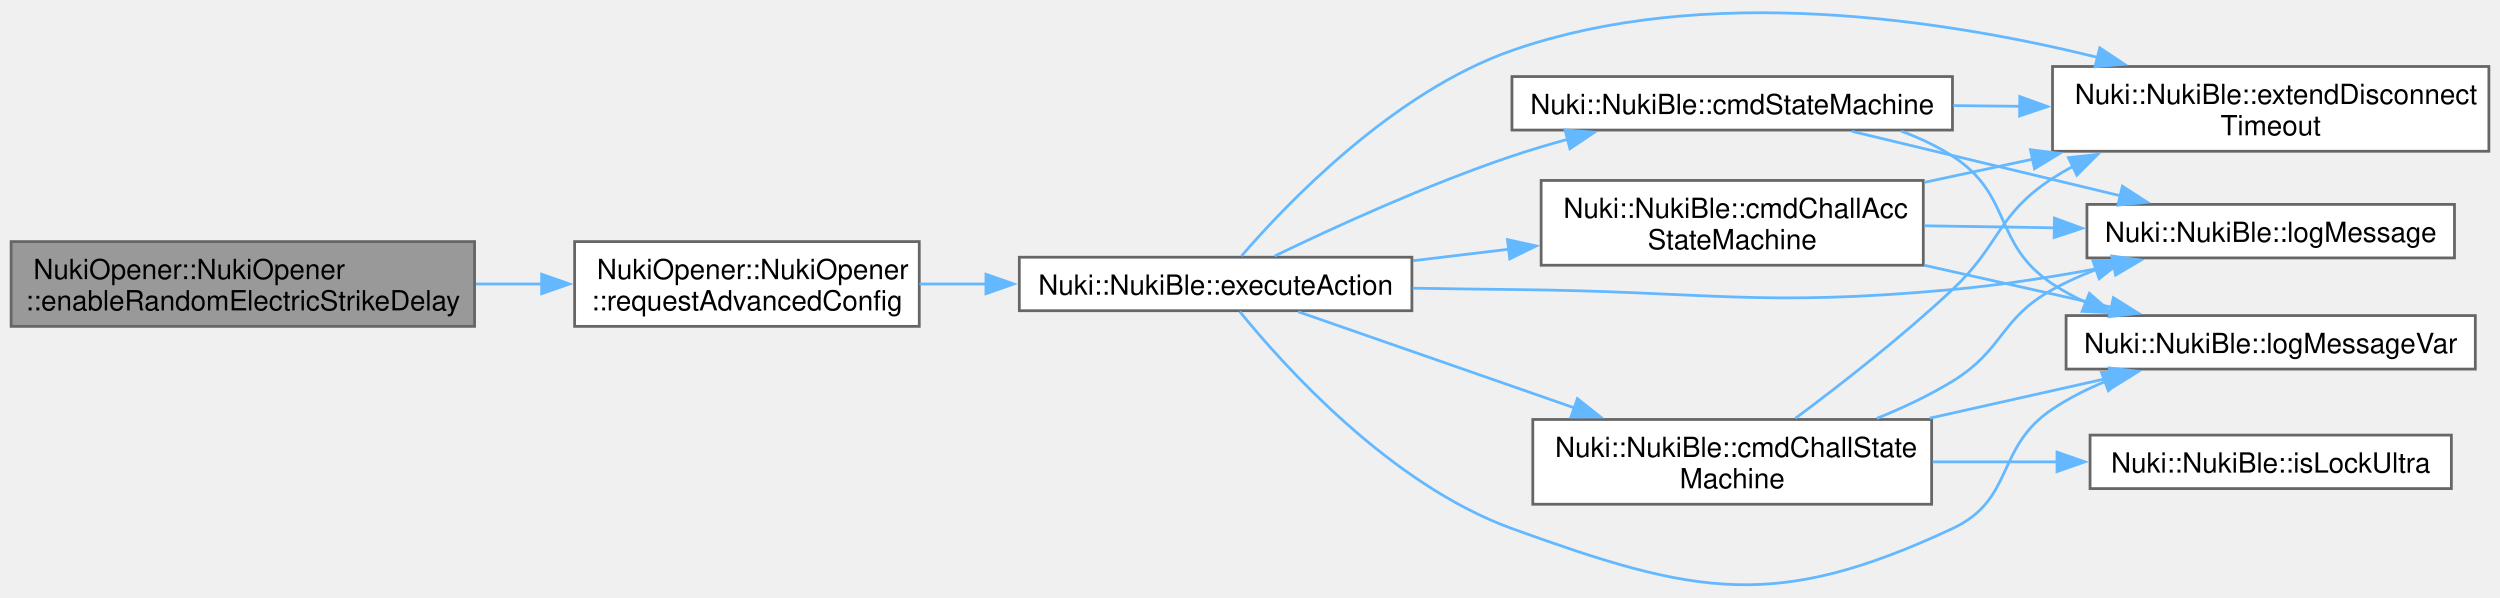
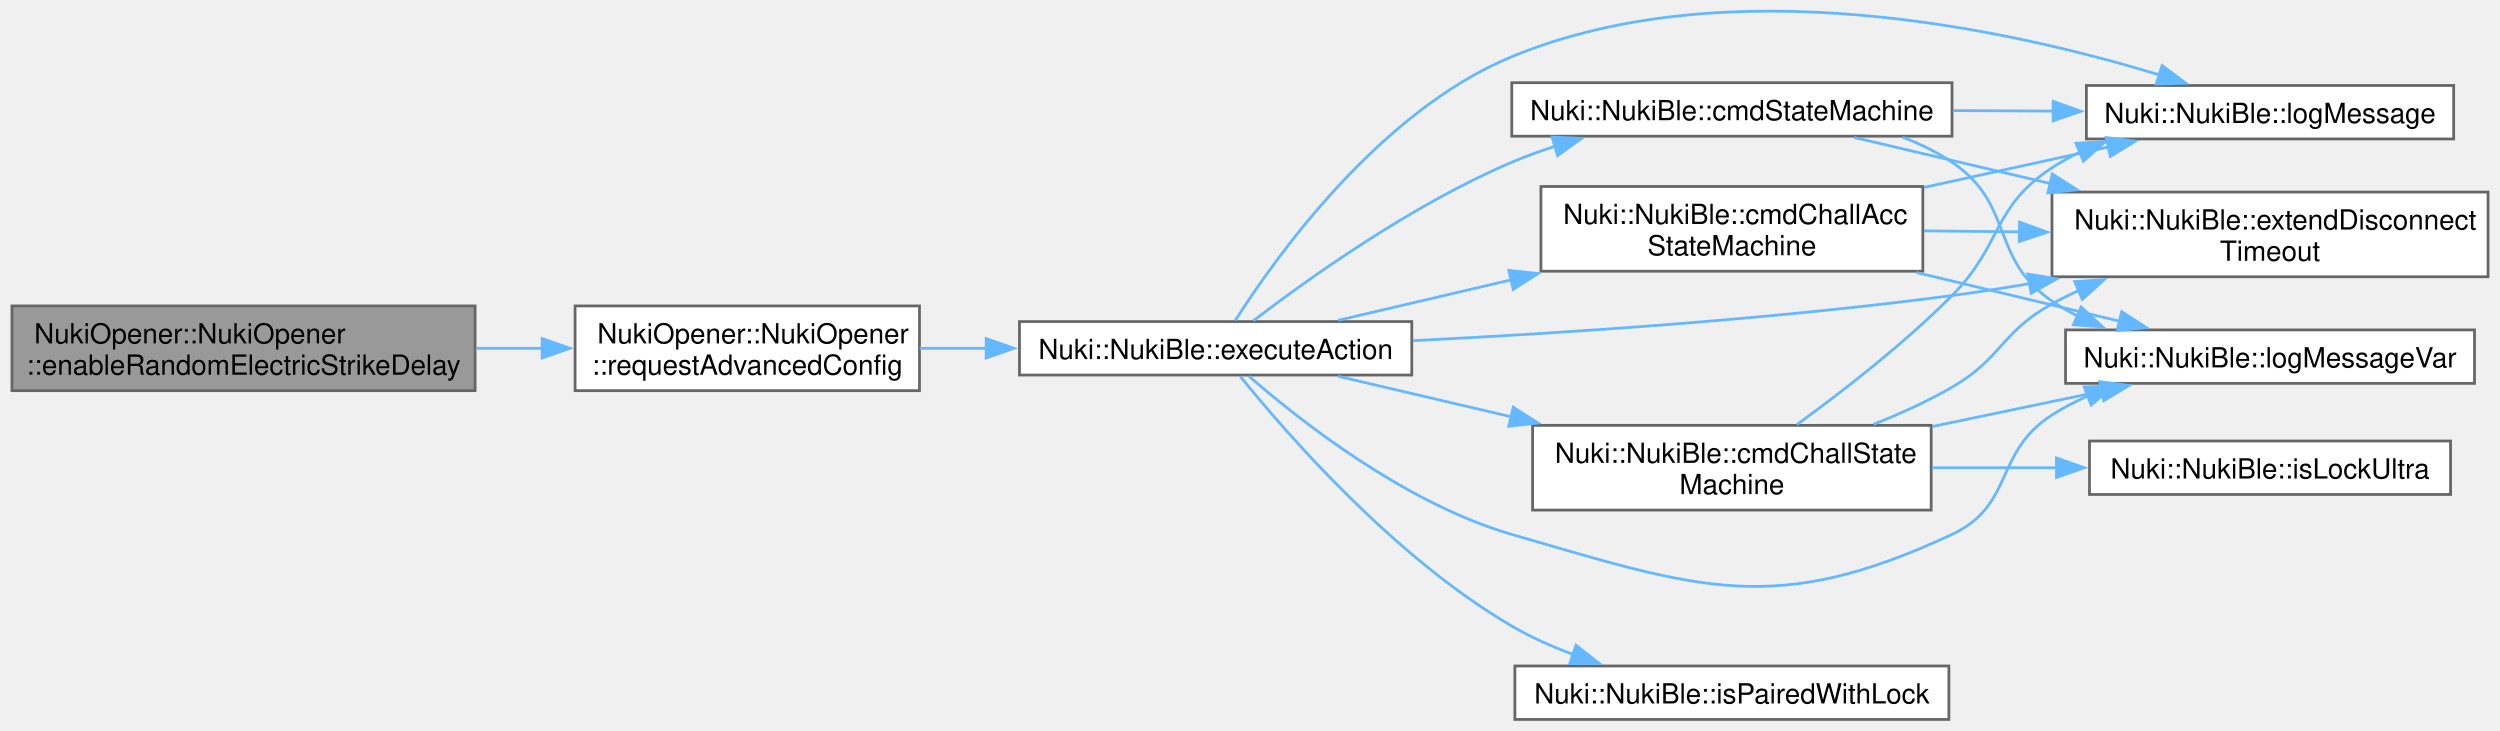
- <svg xmlns="http://www.w3.org/2000/svg" xmlns:xlink="http://www.w3.org/1999/xlink" width="900pt" height="215pt" viewBox="0.00 0.00 899.50 214.53">
-   <g id="graph0" class="graph" transform="scale(1 1) rotate(0) translate(4 210.53)">
+ <svg xmlns="http://www.w3.org/2000/svg" xmlns:xlink="http://www.w3.org/1999/xlink" width="900pt" height="263pt" viewBox="0.00 0.00 899.50 263.03">
+   <g id="graph0" class="graph" transform="scale(1 1) rotate(0) translate(4 259.03)">
    <g id="Node000001" class="node">
      <g id="a_Node000001">
        <a xlink:title="Gets the current config from the opener, updates the random electric strike delay parameter and sends...">
-           <polygon fill="#999999" stroke="#666666" points="166.75,-123.78 0,-123.78 0,-93.28 166.75,-93.28 166.75,-123.78" />
-           <text text-anchor="start" x="8" y="-110.28" font-family="Helvetica,sans-Serif" font-size="10.00">NukiOpener::NukiOpener</text>
-           <text text-anchor="middle" x="83.38" y="-99.03" font-family="Helvetica,sans-Serif" font-size="10.00">::enableRandomElectricStrikeDelay</text>
+           <polygon fill="#999999" stroke="#666666" points="166.75,-148.88 0,-148.88 0,-118.38 166.75,-118.38 166.75,-148.88" />
+           <text text-anchor="start" x="8" y="-135.38" font-family="Helvetica,sans-Serif" font-size="10.00">NukiOpener::NukiOpener</text>
+           <text text-anchor="middle" x="83.38" y="-124.12" font-family="Helvetica,sans-Serif" font-size="10.00">::enableRandomElectricStrikeDelay</text>
        </a>
      </g>
    </g>
    <g id="Node000002" class="node">
      <g id="a_Node000002">
        <a xlink:href="class_nuki_opener_1_1_nuki_opener.html#adf50e8b8e35409d8aa43de69c43535b5" target="_top" xlink:title="Requests advanced config from Opener via BLE.">
-           <polygon fill="white" stroke="#666666" points="326.75,-123.78 202.75,-123.78 202.75,-93.28 326.75,-93.28 326.75,-123.78" />
-           <text text-anchor="start" x="210.75" y="-110.28" font-family="Helvetica,sans-Serif" font-size="10.00">NukiOpener::NukiOpener</text>
-           <text text-anchor="middle" x="264.75" y="-99.03" font-family="Helvetica,sans-Serif" font-size="10.00">::requestAdvancedConfig</text>
+           <polygon fill="white" stroke="#666666" points="326.75,-148.88 202.75,-148.88 202.75,-118.38 326.75,-118.38 326.75,-148.88" />
+           <text text-anchor="start" x="210.75" y="-135.38" font-family="Helvetica,sans-Serif" font-size="10.00">NukiOpener::NukiOpener</text>
+           <text text-anchor="middle" x="264.75" y="-124.12" font-family="Helvetica,sans-Serif" font-size="10.00">::requestAdvancedConfig</text>
        </a>
      </g>
    </g>
    <g id="edge1_Node000001_Node000002" class="edge">
      <g id="a_edge1_Node000001_Node000002">
        <a xlink:title=" ">
-           <path fill="none" stroke="#63b8ff" d="M167.24,-108.53C175.19,-108.53 183.22,-108.53 191.07,-108.53" />
-           <polygon fill="#63b8ff" stroke="#63b8ff" points="190.89,-112.03 200.89,-108.53 190.89,-105.03 190.89,-112.03" />
+           <path fill="none" stroke="#63b8ff" d="M167.24,-133.62C175.19,-133.62 183.22,-133.62 191.07,-133.62" />
+           <polygon fill="#63b8ff" stroke="#63b8ff" points="190.89,-137.13 200.89,-133.63 190.89,-130.13 190.89,-137.13" />
        </a>
      </g>
    </g>
    <g id="Node000003" class="node">
      <g id="a_Node000003">
        <a xlink:href="class_nuki_1_1_nuki_ble.html#af1f1e299e8d97e053bba80e92ba285d6" target="_top" xlink:title=" ">
-           <polygon fill="white" stroke="#666666" points="504,-118.16 362.75,-118.16 362.75,-98.91 504,-98.91 504,-118.16" />
-           <text text-anchor="middle" x="433.38" y="-104.66" font-family="Helvetica,sans-Serif" font-size="10.00">Nuki::NukiBle::executeAction</text>
+           <polygon fill="white" stroke="#666666" points="504,-143.25 362.75,-143.25 362.75,-124 504,-124 504,-143.25" />
+           <text text-anchor="middle" x="433.38" y="-129.75" font-family="Helvetica,sans-Serif" font-size="10.00">Nuki::NukiBle::executeAction</text>
        </a>
      </g>
    </g>
    <g id="edge2_Node000002_Node000003" class="edge">
      <g id="a_edge2_Node000002_Node000003">
        <a xlink:title=" ">
-           <path fill="none" stroke="#63b8ff" d="M326.85,-108.53C334.68,-108.53 342.79,-108.53 350.87,-108.53" />
-           <polygon fill="#63b8ff" stroke="#63b8ff" points="350.75,-112.03 360.75,-108.53 350.75,-105.03 350.75,-112.03" />
+           <path fill="none" stroke="#63b8ff" d="M326.85,-133.62C334.68,-133.62 342.79,-133.62 350.87,-133.62" />
+           <polygon fill="#63b8ff" stroke="#63b8ff" points="350.75,-137.13 360.75,-133.63 350.75,-130.13 350.75,-137.13" />
        </a>
      </g>
    </g>
    <g id="Node000004" class="node">
      <g id="a_Node000004">
        <a xlink:href="class_nuki_1_1_nuki_ble.html#ada0f3beebd95d35c122e25dd3f9eb886" target="_top" xlink:title=" ">
-           <polygon fill="white" stroke="#666666" points="688,-145.78 550.5,-145.78 550.5,-115.28 688,-115.28 688,-145.78" />
-           <text text-anchor="start" x="558.5" y="-132.28" font-family="Helvetica,sans-Serif" font-size="10.00">Nuki::NukiBle::cmdChallAcc</text>
-           <text text-anchor="middle" x="619.25" y="-121.03" font-family="Helvetica,sans-Serif" font-size="10.00">StateMachine</text>
+           <polygon fill="white" stroke="#666666" points="688,-191.88 550.5,-191.88 550.5,-161.38 688,-161.38 688,-191.88" />
+           <text text-anchor="start" x="558.5" y="-178.38" font-family="Helvetica,sans-Serif" font-size="10.00">Nuki::NukiBle::cmdChallAcc</text>
+           <text text-anchor="middle" x="619.25" y="-167.12" font-family="Helvetica,sans-Serif" font-size="10.00">StateMachine</text>
        </a>
      </g>
    </g>
    <g id="edge3_Node000003_Node000004" class="edge">
      <g id="a_edge3_Node000003_Node000004">
        <a xlink:title=" ">
-           <path fill="none" stroke="#63b8ff" d="M504.41,-116.91C515.68,-118.26 527.41,-119.66 538.88,-121.04" />
-           <polygon fill="#63b8ff" stroke="#63b8ff" points="538.38,-124.5 548.72,-122.21 539.21,-117.55 538.38,-124.5" />
+           <path fill="none" stroke="#63b8ff" d="M477.49,-143.71C496.11,-148.06 518.49,-153.3 539.88,-158.3" />
+           <polygon fill="#63b8ff" stroke="#63b8ff" points="538.93,-161.67 549.47,-160.54 540.53,-154.85 538.93,-161.67" />
        </a>
      </g>
    </g>
    <g id="Node000005" class="node">
      <g id="a_Node000005">
        <a xlink:href="class_nuki_1_1_nuki_ble.html#a6e8fca90c04249660dce6cb993eb4495" target="_top" xlink:title=" ">
-           <polygon fill="white" stroke="#666666" points="891.5,-186.78 734.5,-186.78 734.5,-156.28 891.5,-156.28 891.5,-186.78" />
-           <text text-anchor="start" x="742.5" y="-173.28" font-family="Helvetica,sans-Serif" font-size="10.00">Nuki::NukiBle::extendDisconnect</text>
-           <text text-anchor="middle" x="813" y="-162.03" font-family="Helvetica,sans-Serif" font-size="10.00">Timeout</text>
+           <polygon fill="white" stroke="#666666" points="891.5,-189.88 734.5,-189.88 734.5,-159.38 891.5,-159.38 891.5,-189.88" />
+           <text text-anchor="start" x="742.5" y="-176.38" font-family="Helvetica,sans-Serif" font-size="10.00">Nuki::NukiBle::extendDisconnect</text>
+           <text text-anchor="middle" x="813" y="-165.12" font-family="Helvetica,sans-Serif" font-size="10.00">Timeout</text>
        </a>
      </g>
    </g>
    <g id="edge16_Node000003_Node000005" class="edge">
      <g id="a_edge16_Node000003_Node000005">
        <a xlink:title=" ">
-           <path fill="none" stroke="#63b8ff" d="M442.66,-118.58C458.95,-137.45 497.31,-177.63 540,-192.53 609.38,-216.76 694.57,-203.9 750.93,-190.02" />
-           <polygon fill="#63b8ff" stroke="#63b8ff" points="751.51,-193.48 760.33,-187.61 749.78,-186.7 751.51,-193.48" />
+           <path fill="none" stroke="#63b8ff" d="M504.4,-136.38C557.77,-139.03 632.98,-143.95 698.5,-152.62 707.65,-153.84 717.18,-155.32 726.65,-156.95" />
+           <polygon fill="#63b8ff" stroke="#63b8ff" points="725.78,-160.35 736.23,-158.64 727,-153.45 725.78,-160.35" />
        </a>
      </g>
    </g>
    <g id="Node000006" class="node">
      <g id="a_Node000006">
        <a xlink:href="class_nuki_1_1_nuki_ble.html#ac7ce691d9c3e586474655d1663eb2e20" target="_top" xlink:title=" ">
-           <polygon fill="white" stroke="#666666" points="879.12,-137.16 746.88,-137.16 746.88,-117.91 879.12,-117.91 879.12,-137.16" />
-           <text text-anchor="middle" x="813" y="-123.66" font-family="Helvetica,sans-Serif" font-size="10.00">Nuki::NukiBle::logMessage</text>
-         </a>
-       </g>
-     </g>
-     <g id="edge17_Node000003_Node000006" class="edge">
-       <g id="a_edge17_Node000003_Node000006">
-         <a xlink:title=" ">
-           <path fill="none" stroke="#63b8ff" d="M504.26,-107.02C516.18,-106.82 528.45,-106.64 540,-106.53 610.44,-105.87 628.35,-100.1 698.5,-106.53 717.59,-108.28 738.26,-111.66 756.66,-115.2" />
-           <polygon fill="#63b8ff" stroke="#63b8ff" points="755.82,-118.6 766.31,-117.12 757.18,-111.73 755.82,-118.6" />
+           <polygon fill="white" stroke="#666666" points="879.12,-228.25 746.88,-228.25 746.88,-209 879.12,-209 879.12,-228.25" />
+           <text text-anchor="middle" x="813" y="-214.75" font-family="Helvetica,sans-Serif" font-size="10.00">Nuki::NukiBle::logMessage</text>
+         </a>
+       </g>
+     </g>
+     <g id="edge18_Node000003_Node000006" class="edge">
+       <g id="a_edge18_Node000003_Node000006">
+         <a xlink:title=" ">
+           <path fill="none" stroke="#63b8ff" d="M440.46,-143.67C454.62,-165.91 492.19,-218.91 540,-238.62 617.85,-270.74 718.81,-248.58 773.2,-232.06" />
+           <polygon fill="#63b8ff" stroke="#63b8ff" points="774.14,-235.43 782.63,-229.09 772.04,-228.75 774.14,-235.43" />
        </a>
      </g>
    </g>
    <g id="Node000007" class="node">
      <g id="a_Node000007">
        <a xlink:href="class_nuki_1_1_nuki_ble.html#af3650133f46aeca48a5f01b95d23ab71" target="_top" xlink:title=" ">
-           <polygon fill="white" stroke="#666666" points="886.62,-97.16 739.38,-97.16 739.38,-77.91 886.62,-77.91 886.62,-97.16" />
-           <text text-anchor="middle" x="813" y="-83.66" font-family="Helvetica,sans-Serif" font-size="10.00">Nuki::NukiBle::logMessageVar</text>
-         </a>
-       </g>
-     </g>
-     <g id="edge18_Node000003_Node000007" class="edge">
-       <g id="a_edge18_Node000003_Node000007">
-         <a xlink:title=" ">
-           <path fill="none" stroke="#63b8ff" d="M442.05,-98.62C457.86,-79.14 496.24,-36.37 540,-20.53 606.24,3.44 634.67,9.27 698.5,-20.53 721.08,-31.08 713.75,-49.73 734.5,-63.53 740.35,-67.42 746.86,-70.71 753.55,-73.48" />
-           <polygon fill="#63b8ff" stroke="#63b8ff" points="752.14,-76.69 762.74,-76.89 754.58,-70.13 752.14,-76.69" />
+           <polygon fill="white" stroke="#666666" points="886.62,-140.25 739.38,-140.25 739.38,-121 886.62,-121 886.62,-140.25" />
+           <text text-anchor="middle" x="813" y="-126.75" font-family="Helvetica,sans-Serif" font-size="10.00">Nuki::NukiBle::logMessageVar</text>
+         </a>
+       </g>
+     </g>
+     <g id="edge19_Node000003_Node000007" class="edge">
+       <g id="a_edge19_Node000003_Node000007">
+         <a xlink:title=" ">
+           <path fill="none" stroke="#63b8ff" d="M445.34,-123.61C463.44,-107.83 501.42,-77.83 540,-66.62 607.65,-46.98 634.67,-36.82 698.5,-66.62 721.08,-77.17 713.51,-96.19 734.5,-109.62 738.53,-112.2 742.87,-114.47 747.37,-116.46" />
+           <polygon fill="#63b8ff" stroke="#63b8ff" points="746.07,-119.71 756.66,-120.06 748.61,-113.18 746.07,-119.71" />
        </a>
      </g>
    </g>
    <g id="Node000008" class="node">
      <g id="a_Node000008">
        <a xlink:href="class_nuki_1_1_nuki_ble.html#a59169a9f492793762e3c6ba39b611b07" target="_top" xlink:title=" ">
-           <polygon fill="white" stroke="#666666" points="691,-59.78 547.5,-59.78 547.5,-29.28 691,-29.28 691,-59.78" />
-           <text text-anchor="start" x="555.5" y="-46.28" font-family="Helvetica,sans-Serif" font-size="10.00">Nuki::NukiBle::cmdChallState</text>
-           <text text-anchor="middle" x="619.25" y="-35.03" font-family="Helvetica,sans-Serif" font-size="10.00">Machine</text>
+           <polygon fill="white" stroke="#666666" points="691,-105.88 547.5,-105.88 547.5,-75.38 691,-75.38 691,-105.88" />
+           <text text-anchor="start" x="555.5" y="-92.38" font-family="Helvetica,sans-Serif" font-size="10.00">Nuki::NukiBle::cmdChallState</text>
+           <text text-anchor="middle" x="619.25" y="-81.12" font-family="Helvetica,sans-Serif" font-size="10.00">Machine</text>
        </a>
      </g>
    </g>
    <g id="edge7_Node000003_Node000008" class="edge">
      <g id="a_edge7_Node000003_Node000008">
        <a xlink:title=" ">
-           <path fill="none" stroke="#63b8ff" d="M463.11,-98.53C489.6,-89.31 529.68,-75.36 562.46,-63.95" />
-           <polygon fill="#63b8ff" stroke="#63b8ff" points="563.55,-67.28 571.84,-60.69 561.24,-60.67 563.55,-67.28" />
+           <path fill="none" stroke="#63b8ff" d="M477.49,-123.54C496.11,-119.19 518.49,-113.95 539.88,-108.95" />
+           <polygon fill="#63b8ff" stroke="#63b8ff" points="540.53,-112.4 549.47,-106.71 538.93,-105.58 540.53,-112.4" />
        </a>
      </g>
    </g>
    <g id="Node000010" class="node">
      <g id="a_Node000010">
        <a xlink:href="class_nuki_1_1_nuki_ble.html#ad135bb1455665decfddff67772c1d411" target="_top" xlink:title=" ">
-           <polygon fill="white" stroke="#666666" points="698.5,-183.16 540,-183.16 540,-163.91 698.5,-163.91 698.5,-183.16" />
-           <text text-anchor="middle" x="619.25" y="-169.66" font-family="Helvetica,sans-Serif" font-size="10.00">Nuki::NukiBle::cmdStateMachine</text>
+           <polygon fill="white" stroke="#666666" points="698.5,-229.25 540,-229.25 540,-210 698.5,-210 698.5,-229.25" />
+           <text text-anchor="middle" x="619.25" y="-215.75" font-family="Helvetica,sans-Serif" font-size="10.00">Nuki::NukiBle::cmdStateMachine</text>
        </a>
      </g>
    </g>
    <g id="edge12_Node000003_Node000010" class="edge">
      <g id="a_edge12_Node000003_Node000010">
        <a xlink:title=" ">
-           <path fill="none" stroke="#63b8ff" d="M454.61,-118.59C475.57,-128.72 509.48,-144.27 540,-154.53 546.52,-156.73 553.43,-158.78 560.33,-160.66" />
-           <polygon fill="#63b8ff" stroke="#63b8ff" points="559.09,-163.96 569.65,-163.1 560.86,-157.19 559.09,-163.96" />
+           <path fill="none" stroke="#63b8ff" d="M446.95,-143.55C466,-158.13 503.82,-185.26 540,-200.62 544.97,-202.73 550.21,-204.64 555.54,-206.35" />
+           <polygon fill="#63b8ff" stroke="#63b8ff" points="554.51,-209.7 565.09,-209.18 556.49,-202.99 554.51,-209.7" />
+         </a>
+       </g>
+     </g>
+     <g id="Node000011" class="node">
+       <g id="a_Node000011">
+         <a xlink:href="class_nuki_1_1_nuki_ble.html#a050f54fbfcea03dc5238e8c66a7e89ca" target="_top" xlink:title="Returns pairing state (if credentials are stored or not)">
+           <polygon fill="white" stroke="#666666" points="697.38,-19.25 541.12,-19.25 541.12,0 697.38,0 697.38,-19.25" />
+           <text text-anchor="middle" x="619.25" y="-5.75" font-family="Helvetica,sans-Serif" font-size="10.00">Nuki::NukiBle::isPairedWithLock</text>
+         </a>
+       </g>
+     </g>
+     <g id="edge17_Node000003_Node000011" class="edge">
+       <g id="a_edge17_Node000003_Node000011">
+         <a xlink:title=" ">
+           <path fill="none" stroke="#63b8ff" d="M442.26,-123.52C458.44,-103.47 497.46,-58.43 540,-33.62 546.84,-29.64 554.41,-26.25 562.07,-23.38" />
+           <polygon fill="#63b8ff" stroke="#63b8ff" points="563.13,-26.72 571.46,-20.17 560.87,-20.1 563.13,-26.72" />
        </a>
      </g>
    </g>
    <g id="edge4_Node000004_Node000005" class="edge">
      <g id="a_edge4_Node000004_Node000005">
        <a xlink:title=" ">
-           <path fill="none" stroke="#63b8ff" d="M688.39,-145.1C701.09,-147.82 714.5,-150.69 727.62,-153.49" />
-           <polygon fill="#63b8ff" stroke="#63b8ff" points="726.56,-156.84 737.07,-155.51 728.02,-150 726.56,-156.84" />
+           <path fill="none" stroke="#63b8ff" d="M688.39,-175.91C699.54,-175.8 711.22,-175.68 722.78,-175.56" />
+           <polygon fill="#63b8ff" stroke="#63b8ff" points="722.8,-179.06 732.76,-175.45 722.72,-172.06 722.8,-179.06" />
        </a>
      </g>
    </g>
    <g id="edge5_Node000004_Node000006" class="edge">
      <g id="a_edge5_Node000004_Node000006">
        <a xlink:title=" ">
-           <path fill="none" stroke="#63b8ff" d="M688.39,-129.47C703.64,-129.23 719.91,-128.97 735.47,-128.73" />
-           <polygon fill="#63b8ff" stroke="#63b8ff" points="735.19,-132.24 745.13,-128.58 735.08,-125.24 735.19,-132.24" />
+           <path fill="none" stroke="#63b8ff" d="M688.39,-191.55C710.2,-196.33 734.1,-201.56 755.03,-206.15" />
+           <polygon fill="#63b8ff" stroke="#63b8ff" points="754,-209.5 764.51,-208.22 755.49,-202.67 754,-209.5" />
        </a>
      </g>
    </g>
    <g id="edge6_Node000004_Node000007" class="edge">
      <g id="a_edge6_Node000004_Node000007">
        <a xlink:title=" ">
-           <path fill="none" stroke="#63b8ff" d="M688.39,-115.25C710.48,-110.3 734.7,-104.87 755.82,-100.13" />
-           <polygon fill="#63b8ff" stroke="#63b8ff" points="756.4,-103.59 765.39,-97.99 754.86,-96.76 756.4,-103.59" />
+           <path fill="none" stroke="#63b8ff" d="M685.7,-160.92C709.56,-155.2 736.21,-148.81 758.86,-143.37" />
+           <polygon fill="#63b8ff" stroke="#63b8ff" points="759.59,-146.8 768.5,-141.06 757.96,-139.99 759.59,-146.8" />
        </a>
      </g>
    </g>
    <g id="edge8_Node000008_Node000005" class="edge">
      <g id="a_edge8_Node000008_Node000005">
        <a xlink:title=" ">
-           <path fill="none" stroke="#63b8ff" d="M641.97,-60.19C658.13,-72.21 680.43,-89.57 698.5,-106.53 715.93,-122.91 714.43,-133.53 734.5,-146.53 736.89,-148.08 739.38,-149.54 741.94,-150.91" />
-           <polygon fill="#63b8ff" stroke="#63b8ff" points="740.23,-153.97 750.76,-155.15 743.26,-147.66 740.23,-153.97" />
+           <path fill="none" stroke="#63b8ff" d="M670.25,-106.26C679.9,-110.07 689.72,-114.54 698.5,-119.62 716.52,-130.06 716.26,-139.58 734.5,-149.62 737.66,-151.36 740.96,-153 744.33,-154.55" />
+           <polygon fill="#63b8ff" stroke="#63b8ff" points="742.68,-157.65 753.26,-158.31 745.4,-151.2 742.68,-157.65" />
        </a>
      </g>
    </g>
    <g id="edge10_Node000008_Node000006" class="edge">
      <g id="a_edge10_Node000008_Node000006">
        <a xlink:title=" ">
-           <path fill="none" stroke="#63b8ff" d="M671.27,-60.17C680.63,-63.94 690.09,-68.4 698.5,-73.53 717.02,-84.85 715.49,-96.06 734.5,-106.53 739.49,-109.28 744.85,-111.68 750.35,-113.78" />
-           <polygon fill="#63b8ff" stroke="#63b8ff" points="749,-117.02 759.59,-116.97 751.28,-110.4 749,-117.02" />
+           <path fill="none" stroke="#63b8ff" d="M642.66,-106.17C658.97,-118 681.15,-135.17 698.5,-152.62 716.8,-171.04 712.78,-184.41 734.5,-198.62 737.74,-200.74 741.19,-202.64 744.76,-204.33" />
+           <polygon fill="#63b8ff" stroke="#63b8ff" points="743.14,-207.45 753.72,-208.02 745.8,-200.98 743.14,-207.45" />
        </a>
      </g>
    </g>
    <g id="edge11_Node000008_Node000007" class="edge">
      <g id="a_edge11_Node000008_Node000007">
        <a xlink:title=" ">
-           <path fill="none" stroke="#63b8ff" d="M690.29,-60.24C711.86,-65.08 735.32,-70.34 755.84,-74.94" />
-           <polygon fill="#63b8ff" stroke="#63b8ff" points="754.9,-78.32 765.42,-77.09 756.43,-71.49 754.9,-78.32" />
+           <path fill="none" stroke="#63b8ff" d="M691.38,-105.46C711.51,-109.66 733.21,-114.19 752.58,-118.23" />
+           <polygon fill="#63b8ff" stroke="#63b8ff" points="751.7,-121.62 762.2,-120.24 753.13,-114.77 751.7,-121.62" />
        </a>
      </g>
    </g>
    <g id="Node000009" class="node">
      <g id="a_Node000009">
        <a xlink:href="class_nuki_1_1_nuki_ble.html#a25207bb564a4b54b8dd8c872177b53a7" target="_top" xlink:title="Returns if BLE is pairing/paired/connected with a Smart Lock Ultra.">
-           <polygon fill="white" stroke="#666666" points="878,-54.16 748,-54.16 748,-34.91 878,-34.91 878,-54.16" />
-           <text text-anchor="middle" x="813" y="-40.66" font-family="Helvetica,sans-Serif" font-size="10.00">Nuki::NukiBle::isLockUltra</text>
+           <polygon fill="white" stroke="#666666" points="878,-100.25 748,-100.25 748,-81 878,-81 878,-100.25" />
+           <text text-anchor="middle" x="813" y="-86.75" font-family="Helvetica,sans-Serif" font-size="10.00">Nuki::NukiBle::isLockUltra</text>
        </a>
      </g>
    </g>
    <g id="edge9_Node000008_Node000009" class="edge">
      <g id="a_edge9_Node000008_Node000009">
        <a xlink:title=" ">
-           <path fill="none" stroke="#63b8ff" d="M691.38,-44.53C706.07,-44.53 721.6,-44.53 736.44,-44.53" />
-           <polygon fill="#63b8ff" stroke="#63b8ff" points="736.12,-48.03 746.12,-44.53 736.12,-41.03 736.12,-48.03" />
+           <path fill="none" stroke="#63b8ff" d="M691.38,-90.62C706.07,-90.62 721.6,-90.62 736.44,-90.62" />
+           <polygon fill="#63b8ff" stroke="#63b8ff" points="736.12,-94.13 746.12,-90.63 736.12,-87.13 736.12,-94.13" />
        </a>
      </g>
    </g>
    <g id="edge13_Node000010_Node000005" class="edge">
      <g id="a_edge13_Node000010_Node000005">
        <a xlink:title=" ">
-           <path fill="none" stroke="#63b8ff" d="M698.8,-172.71C706.74,-172.63 714.85,-172.55 722.89,-172.46" />
-           <polygon fill="#63b8ff" stroke="#63b8ff" points="722.72,-175.96 732.68,-172.36 722.65,-168.97 722.72,-175.96" />
+           <path fill="none" stroke="#63b8ff" d="M663.28,-209.53C684.16,-204.63 709.89,-198.59 734.05,-192.92" />
+           <polygon fill="#63b8ff" stroke="#63b8ff" points="734.61,-196.38 743.54,-190.69 733.01,-189.57 734.61,-196.38" />
        </a>
      </g>
    </g>
    <g id="edge14_Node000010_Node000006" class="edge">
      <g id="a_edge14_Node000010_Node000006">
        <a xlink:title=" ">
-           <path fill="none" stroke="#63b8ff" d="M662.33,-163.44C690.8,-156.61 728.64,-147.53 759.14,-140.21" />
-           <polygon fill="#63b8ff" stroke="#63b8ff" points="759.64,-143.69 768.55,-137.96 758.01,-136.89 759.64,-143.69" />
+           <path fill="none" stroke="#63b8ff" d="M698.8,-219.22C710.79,-219.15 723.15,-219.09 735.11,-219.03" />
+           <polygon fill="#63b8ff" stroke="#63b8ff" points="734.93,-222.53 744.91,-218.97 734.89,-215.53 734.93,-222.53" />
        </a>
      </g>
    </g>
    <g id="edge15_Node000010_Node000007" class="edge">
      <g id="a_edge15_Node000010_Node000007">
        <a xlink:title=" ">
-           <path fill="none" stroke="#63b8ff" d="M680.11,-163.49C686.58,-161.11 692.86,-158.17 698.5,-154.53 720.32,-140.47 712.87,-122.88 734.5,-108.53 738.25,-106.05 742.28,-103.85 746.47,-101.92" />
-           <polygon fill="#63b8ff" stroke="#63b8ff" points="747.76,-105.17 755.72,-98.19 745.14,-98.68 747.76,-105.17" />
+           <path fill="none" stroke="#63b8ff" d="M680.66,-209.65C686.96,-207.26 693.05,-204.29 698.5,-200.62 721.22,-185.33 711.89,-166.08 734.5,-150.62 737.39,-148.65 740.46,-146.87 743.65,-145.27" />
+           <polygon fill="#63b8ff" stroke="#63b8ff" points="744.98,-148.5 752.77,-141.32 742.2,-142.08 744.98,-148.5" />
        </a>
      </g>
    </g>
  </g>
</svg>
